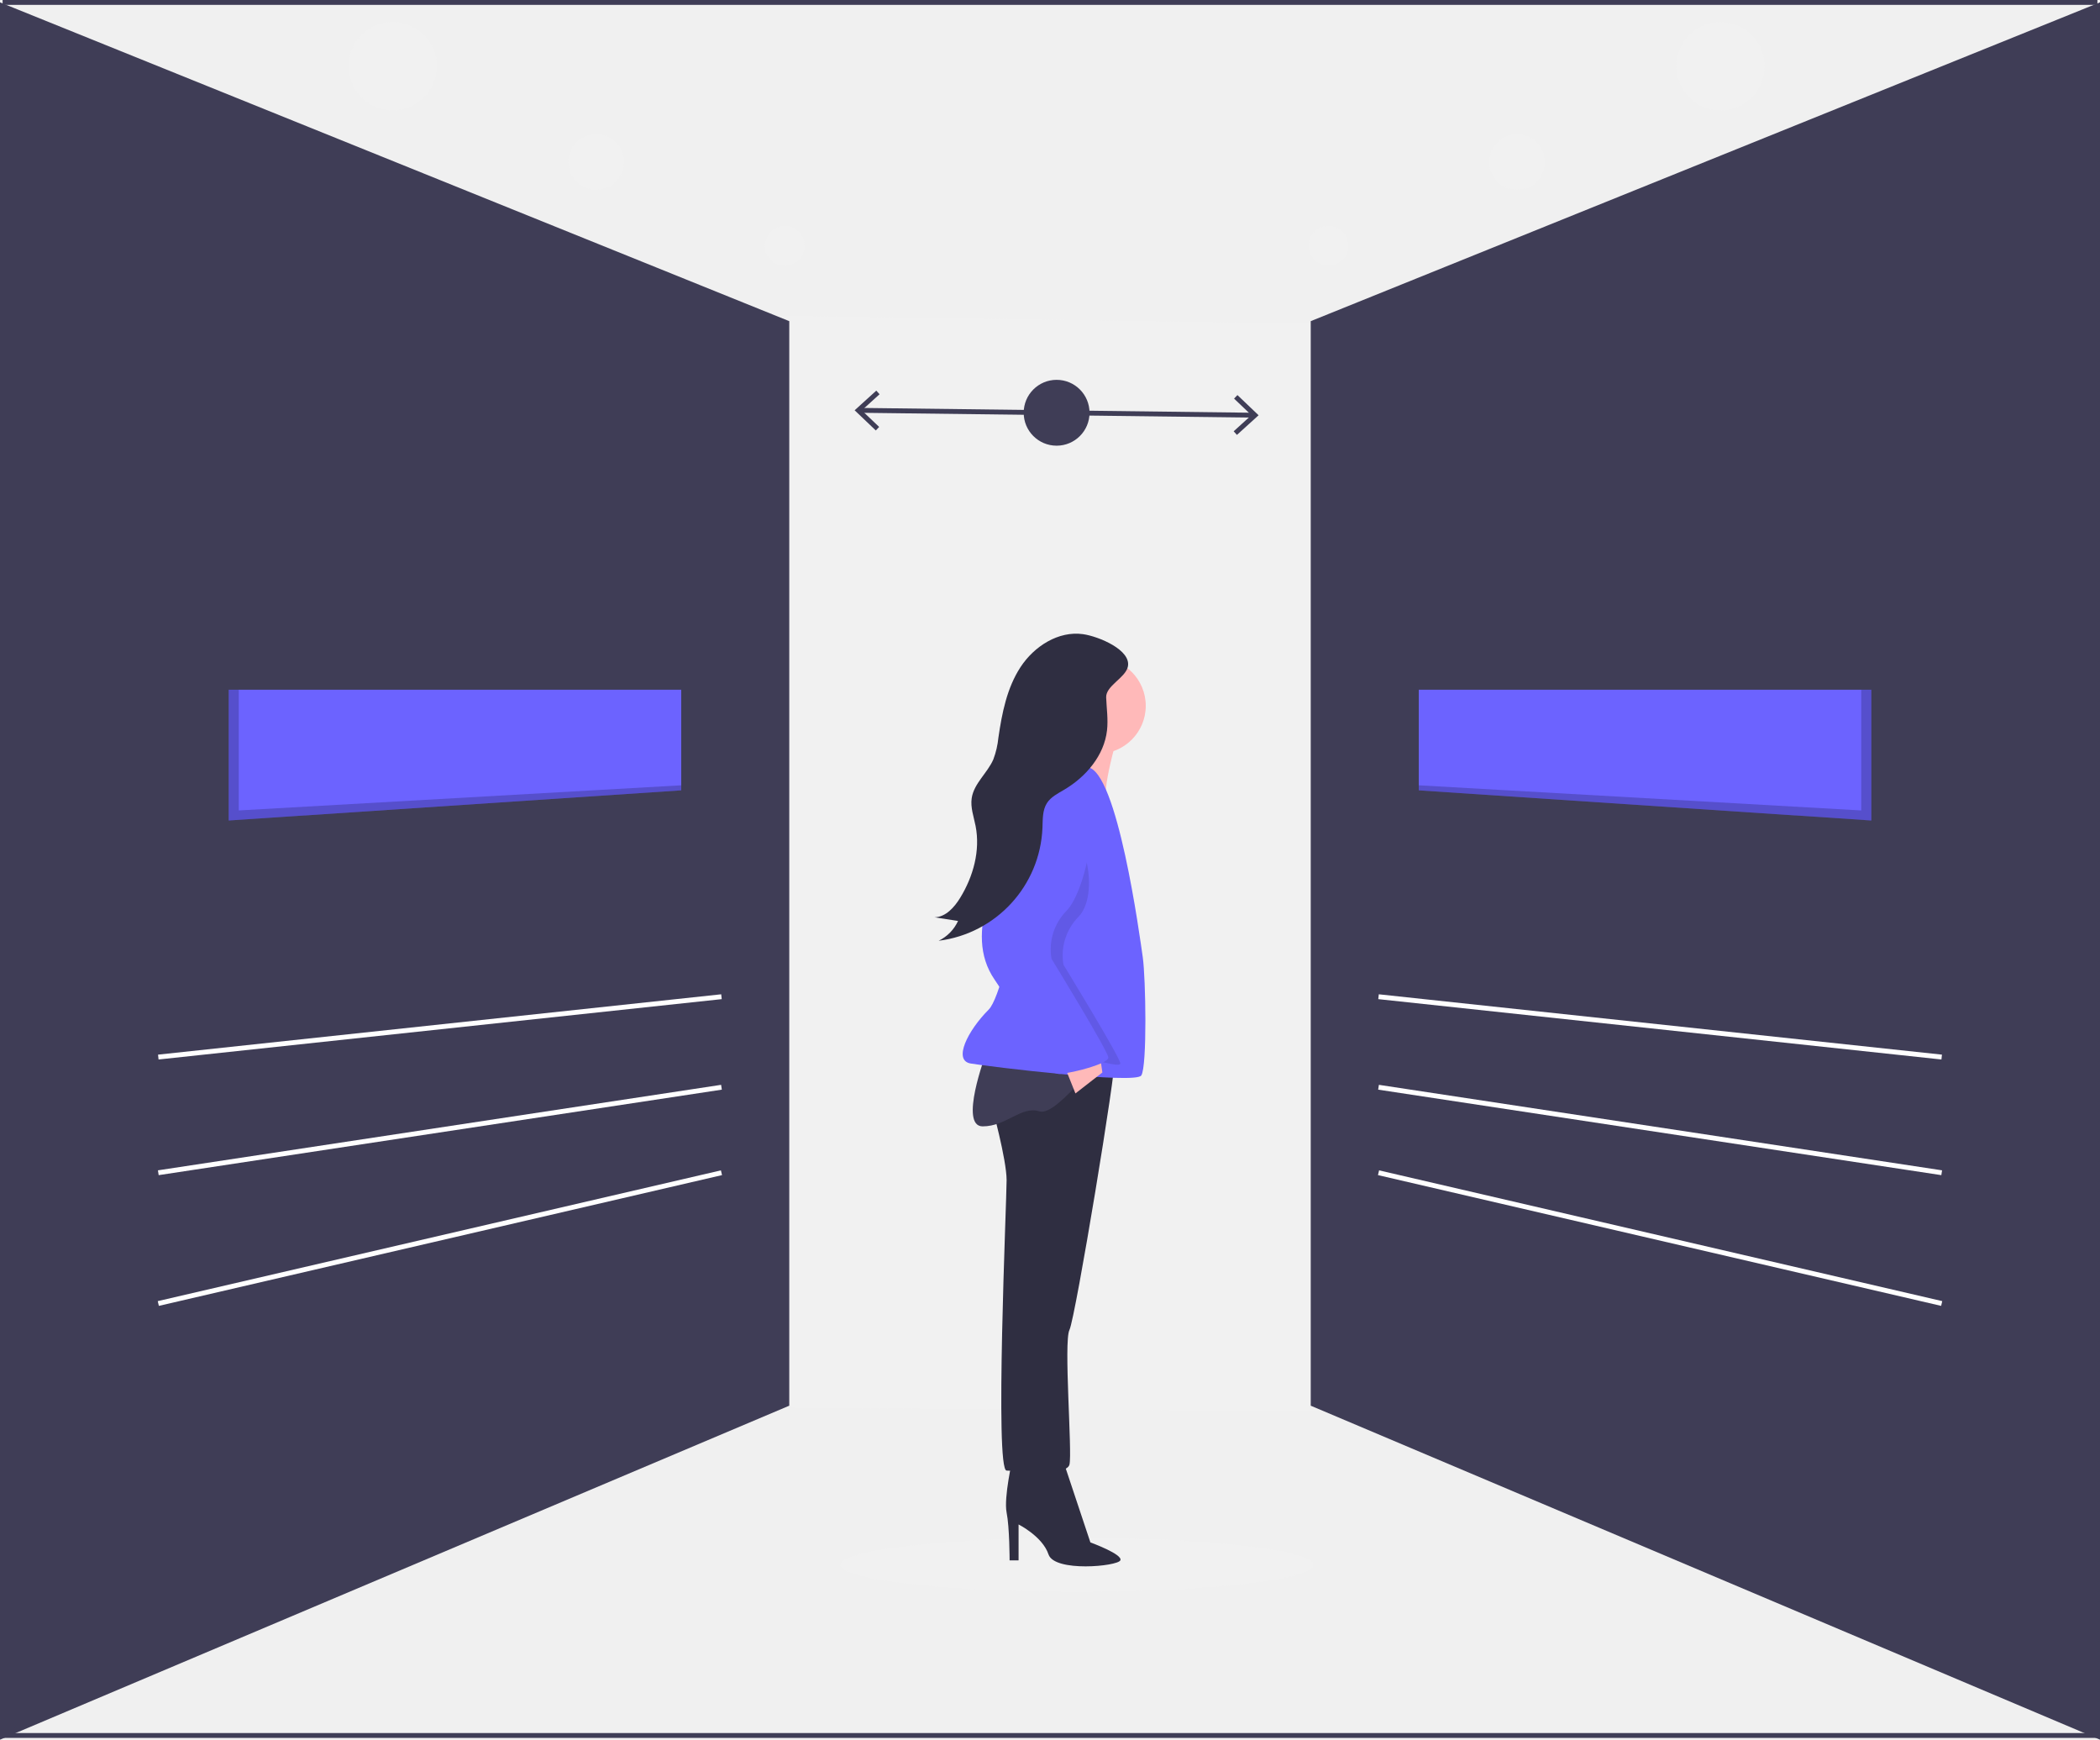
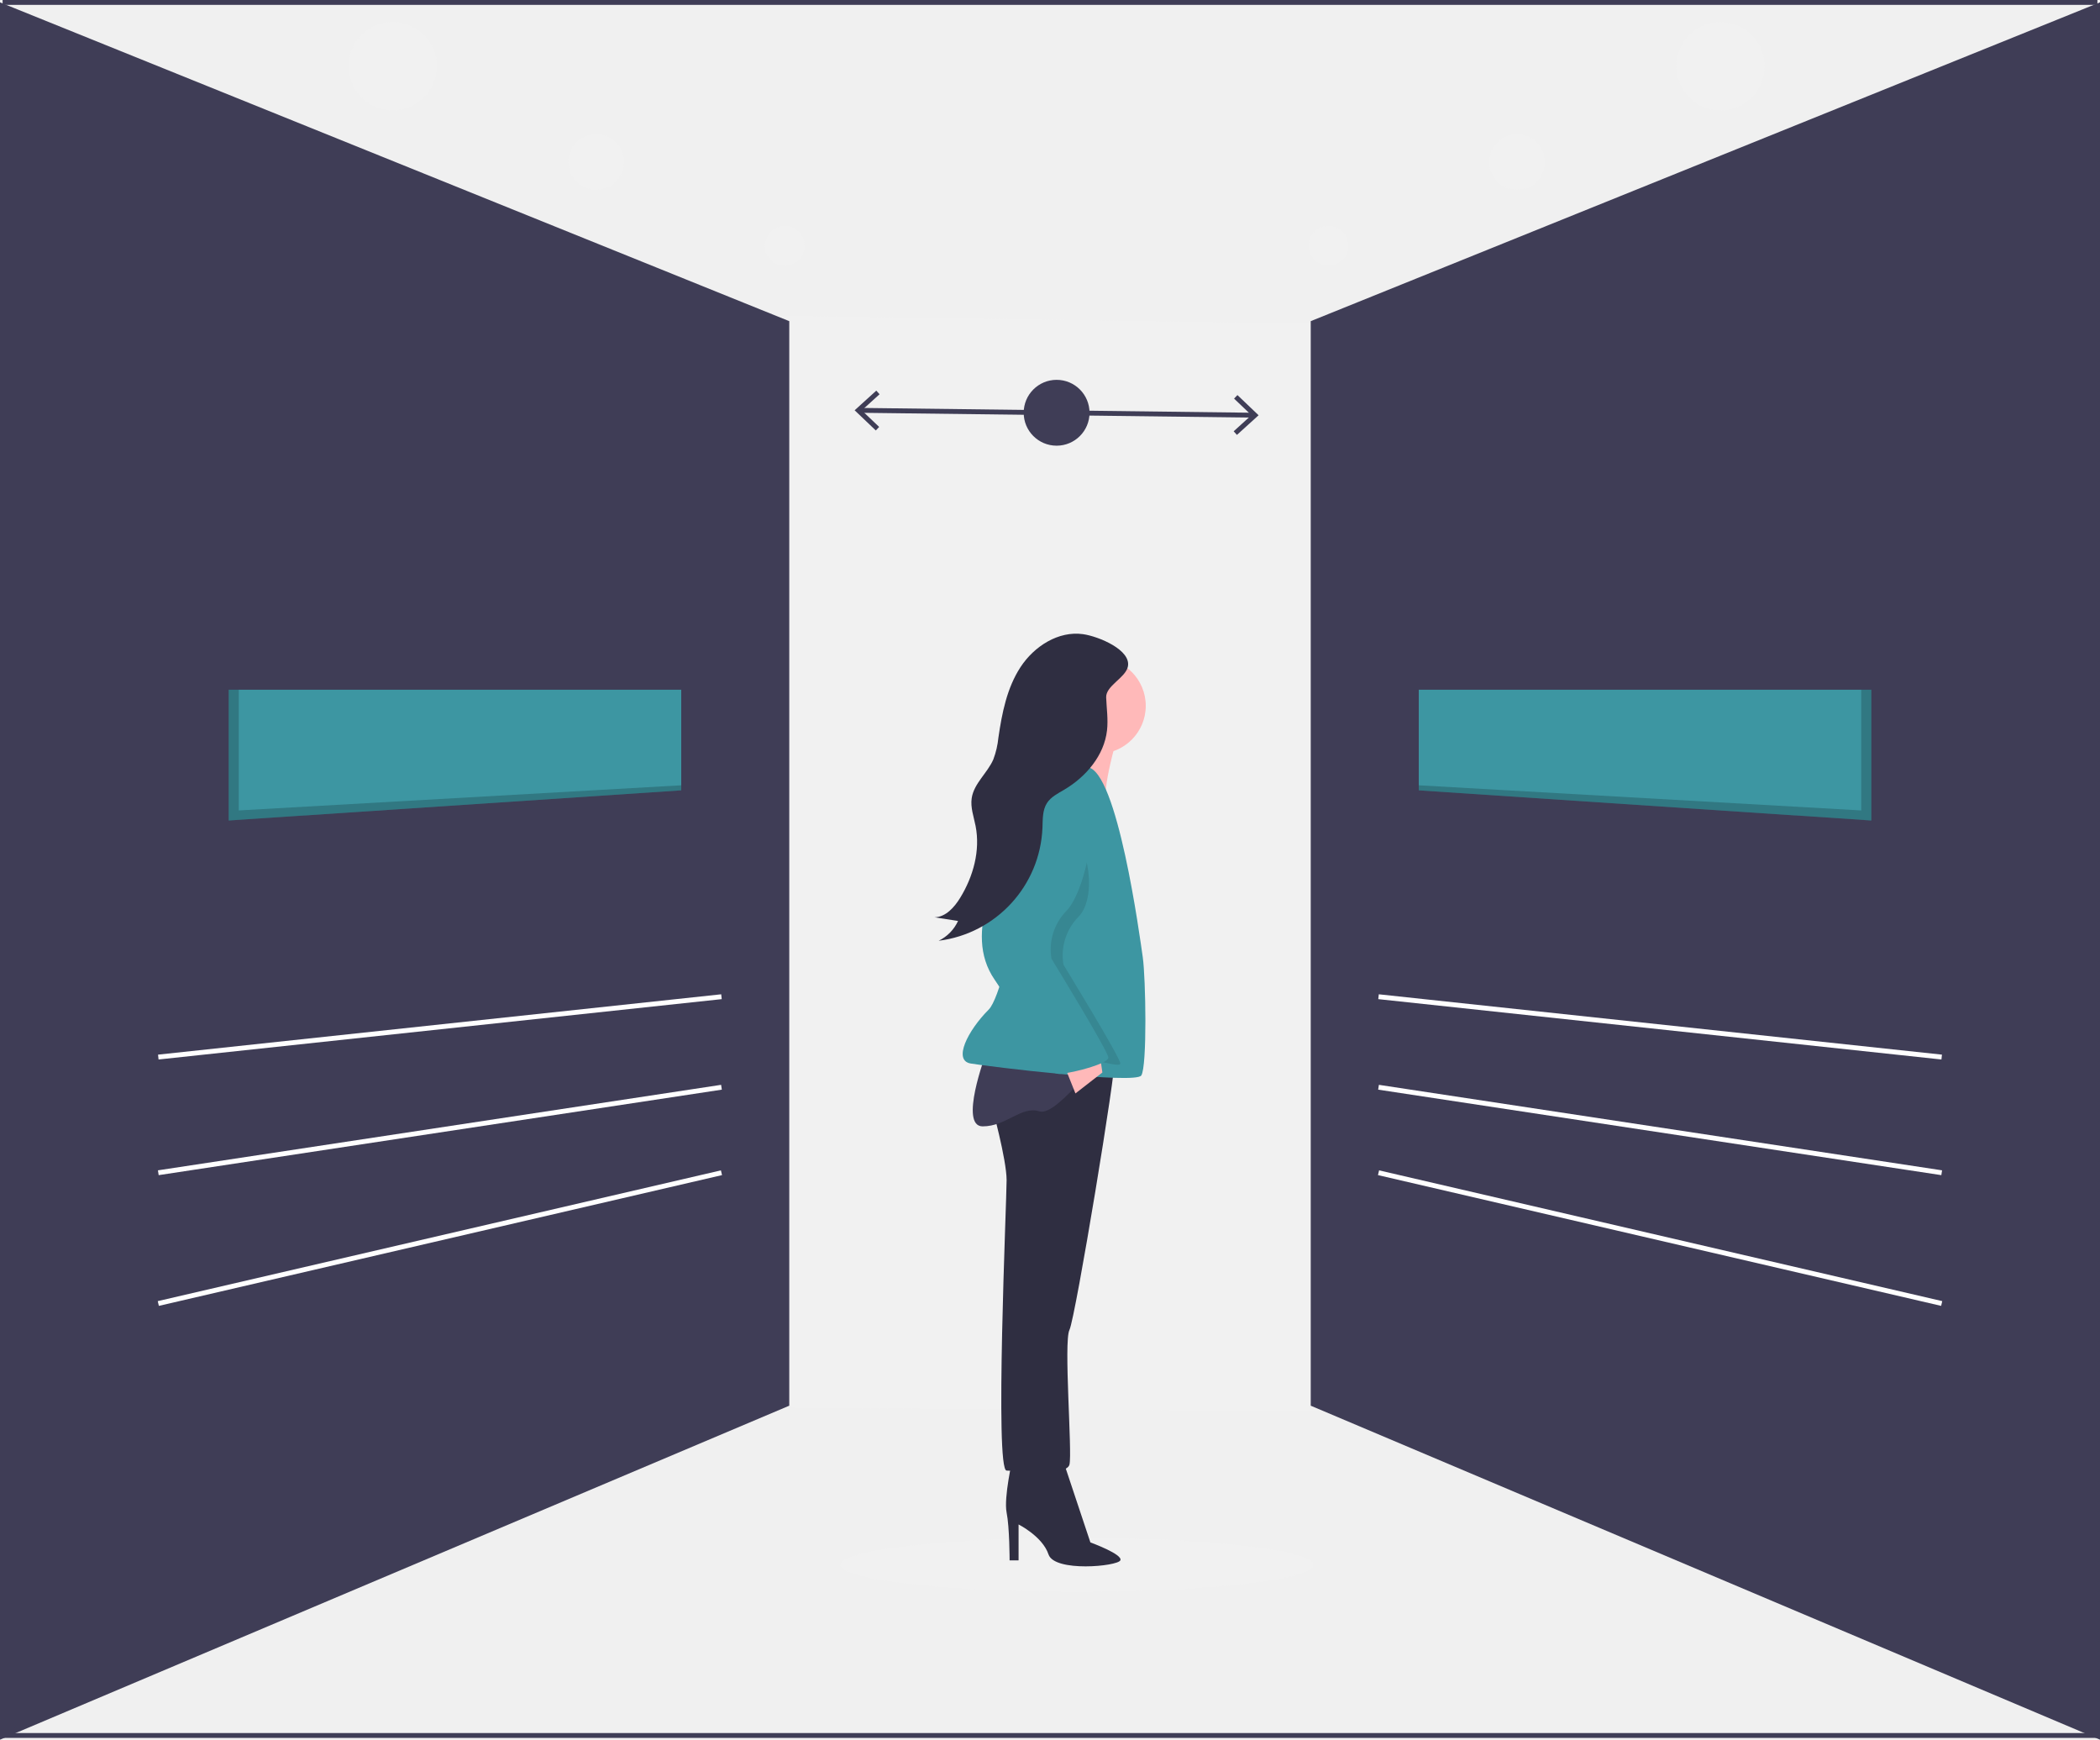
<svg xmlns="http://www.w3.org/2000/svg" id="aa6a79dc-91b4-4c18-945f-8bd34f390323" data-name="Layer 1" width="862.674" height="714.509" viewBox="0 0 862.674 714.509">
  <circle cx="161.317" cy="27.195" r="18.139" fill="#f1f1f1" />
  <circle cx="244.912" cy="66.533" r="11.443" fill="#f1f1f1" />
  <circle cx="322.36" cy="100.954" r="8.172" fill="#f1f1f1" />
  <circle cx="706.791" cy="27.195" r="18.139" fill="#f1f1f1" />
  <circle cx="623.196" cy="66.533" r="11.443" fill="#f1f1f1" />
  <circle cx="545.749" cy="100.954" r="8.172" fill="#f1f1f1" />
  <ellipse cx="442.401" cy="642.71" rx="97.117" ry="11.064" fill="#f1f1f1" />
  <polygon points="787.888 581.282 131.511 576.859 138.135 127.046 794.525 136.712 787.888 581.282" fill="#f1f1f1" />
  <line x1="1.071" y1="712.782" x2="861.602" y2="712.782" fill="none" stroke="#3f3d56" stroke-miterlimit="10" stroke-width="2" />
  <line x1="1.071" y1="1" x2="861.602" y2="1" fill="none" stroke="#3f3d56" stroke-miterlimit="10" stroke-width="2" />
  <polygon points="861.674 2.447 539.446 132.578 539.446 576.673 861.674 713 861.674 2.447" fill="#3f3d56" stroke="#3f3d56" stroke-miterlimit="10" stroke-width="2" />
  <line x1="566.299" y1="481.657" x2="797.641" y2="535.362" fill="none" stroke="#fff" stroke-miterlimit="10" stroke-width="2" />
  <line x1="566.299" y1="446.543" x2="797.641" y2="481.657" fill="none" stroke="#fff" stroke-miterlimit="10" stroke-width="2" />
  <line x1="566.299" y1="409.363" x2="797.641" y2="434.149" fill="none" stroke="#fff" stroke-miterlimit="10" stroke-width="2" />
-   <polygon points="768.724 283.285 768.724 336.989 582.823 324.596 582.823 283.285 768.724 283.285" fill="#6c63ff" />
+   <polygon points="768.724 283.285 768.724 336.989 582.823 324.596 582.823 283.285 768.724 283.285" fill="#3d96a2" />
  <polygon points="768.724 283.285 768.724 336.989 582.823 324.596 582.823 322.53 764.592 332.858 764.592 283.285 768.724 283.285" opacity="0.2" />
  <polygon points="1 2.447 323.227 132.578 323.227 576.673 1 713 1 2.447" fill="#3f3d56" stroke="#3f3d56" stroke-miterlimit="10" stroke-width="2" />
  <line x1="296.375" y1="481.657" x2="65.032" y2="535.362" fill="none" stroke="#fff" stroke-miterlimit="10" stroke-width="2" />
  <line x1="296.375" y1="446.543" x2="65.032" y2="481.657" fill="none" stroke="#fff" stroke-miterlimit="10" stroke-width="2" />
  <line x1="296.375" y1="409.363" x2="65.032" y2="434.149" fill="none" stroke="#fff" stroke-miterlimit="10" stroke-width="2" />
-   <polygon points="93.95 283.285 93.95 336.989 279.851 324.596 279.851 283.285 93.95 283.285" fill="#6c63ff" />
+   <polygon points="93.95 283.285 93.95 336.989 279.851 324.596 279.851 283.285 93.95 283.285" fill="#3d96a2" />
  <polygon points="93.95 283.285 93.95 336.989 279.851 324.596 279.851 322.53 98.081 332.858 98.081 283.285 93.95 283.285" opacity="0.2" />
  <line x1="353.249" y1="168.533" x2="514.859" y2="170.521" fill="none" stroke="#3f3d56" stroke-miterlimit="10" stroke-width="2" />
  <polygon points="359.775 176.794 361.158 175.346 354.017 168.545 361.323 161.919 359.977 160.438 351.081 168.509 359.775 176.794" fill="#3f3d56" />
  <polygon points="508.132 178.619 506.786 177.137 514.091 170.514 506.951 163.71 508.333 162.263 517.028 170.55 508.132 178.619" fill="#3f3d56" />
  <circle cx="434.054" cy="169.527" r="13.523" fill="#3f3d56" />
  <path d="M584.633,692.069s-3.688,15.981-2.459,22.128,1.229,19.669,1.229,19.669h3.688v-14.752s9.835,4.917,12.293,12.293,28.275,4.917,29.504,2.459-12.293-7.376-12.293-7.376l-11.064-33.192Z" transform="translate(-168.6632 -93)" fill="#2f2e41" />
  <path d="M576.028,547.008s6.147,22.128,6.147,30.733-4.917,119.245,0,119.245,24.587,2.459,25.816-2.459-2.459-50.403,0-55.32,19.669-109.41,18.44-110.64S582.175,523.651,576.028,547.008Z" transform="translate(-168.6632 -93)" fill="#2f2e41" />
  <path d="M573.569,526.109s-11.064,29.504-1.229,29.504,15.981-8.605,23.357-6.147,29.504-28.275,29.504-28.275Z" transform="translate(-168.6632 -93)" fill="#3f3d56" />
  <circle cx="451.006" cy="289.892" r="19.669" fill="#ffb9b9" />
  <path d="M629.504,389.039s-8.605,28.275-6.147,31.963S600,419.772,600,419.772s8.605-23.357,7.376-28.275S629.504,389.039,629.504,389.039Z" transform="translate(-168.6632 -93)" fill="#ffb9b9" />
-   <path d="M615.367,408.094s-11.064-3.688-14.752,0-17.211,90.97-25.816,99.576-14.752,20.899-7.376,22.128,67.613,8.605,70.072,4.917,1.844-39.953.615-48.559S627.66,409.323,615.367,408.094Z" transform="translate(-168.6632 -93)" fill="#6c63ff" />
+   <path d="M615.367,408.094s-11.064-3.688-14.752,0-17.211,90.97-25.816,99.576-14.752,20.899-7.376,22.128,67.613,8.605,70.072,4.917,1.844-39.953.615-48.559S627.66,409.323,615.367,408.094Z" transform="translate(-168.6632 -93)" fill="#3d96a2" />
  <polygon points="436.869 436.797 441.786 449.091 452.85 440.485 451.621 431.88 436.869 436.797" fill="#ffb9b9" />
  <path d="M600,428.378s-.615-15.367-7.991,4.303-23.357,45.485-9.835,65.154,13.896,28.252,20.284,27.66,26.431,6.761,26.431,4.303S605.532,489.229,605.532,489.229a22.632,22.632,0,0,1,6.147-19.669C620.284,460.955,615.981,432.066,600,428.378Z" transform="translate(-168.6632 -93)" opacity="0.1" />
-   <path d="M607.991,413.011s-13.523-2.459-20.899,17.211-23.357,45.485-9.835,65.154,20.417,39.293,26.804,38.701,19.91-4.28,19.91-6.738-23.357-40.568-23.357-40.568a22.632,22.632,0,0,1,6.147-19.669C615.367,458.496,623.972,416.699,607.991,413.011Z" transform="translate(-168.6632 -93)" fill="#6c63ff" />
+   <path d="M607.991,413.011s-13.523-2.459-20.899,17.211-23.357,45.485-9.835,65.154,20.417,39.293,26.804,38.701,19.91-4.28,19.91-6.738-23.357-40.568-23.357-40.568a22.632,22.632,0,0,1,6.147-19.669C615.367,458.496,623.972,416.699,607.991,413.011Z" transform="translate(-168.6632 -93)" fill="#3d96a2" />
  <path d="M613.573,353.458c-10.114-1.429-20.087,4.981-25.681,13.528s-7.621,18.893-9.094,29.001a34.654,34.654,0,0,1-2.081,8.926c-2.445,5.615-7.981,9.855-8.882,15.913-.57,3.832.858,7.636,1.603,11.437,1.981,10.097-.954,20.716-6.339,29.485-2.404,3.914-5.908,7.869-10.499,8.009l9.622,1.492a16.796,16.796,0,0,1-7.963,8.136,48.752,48.752,0,0,0,42.643-46.43c.139-3.483-.03-7.221,1.862-10.149,1.637-2.533,4.494-3.938,7.09-5.473,8.92-5.272,16.373-14.014,17.563-24.308.523-4.524-.167-9.052-.346-13.573-.188-4.764,7.812-7.98,8.89-12.541C633.601,359.979,619.938,354.358,613.573,353.458Z" transform="translate(-168.6632 -93)" fill="#2f2e41" />
</svg>
